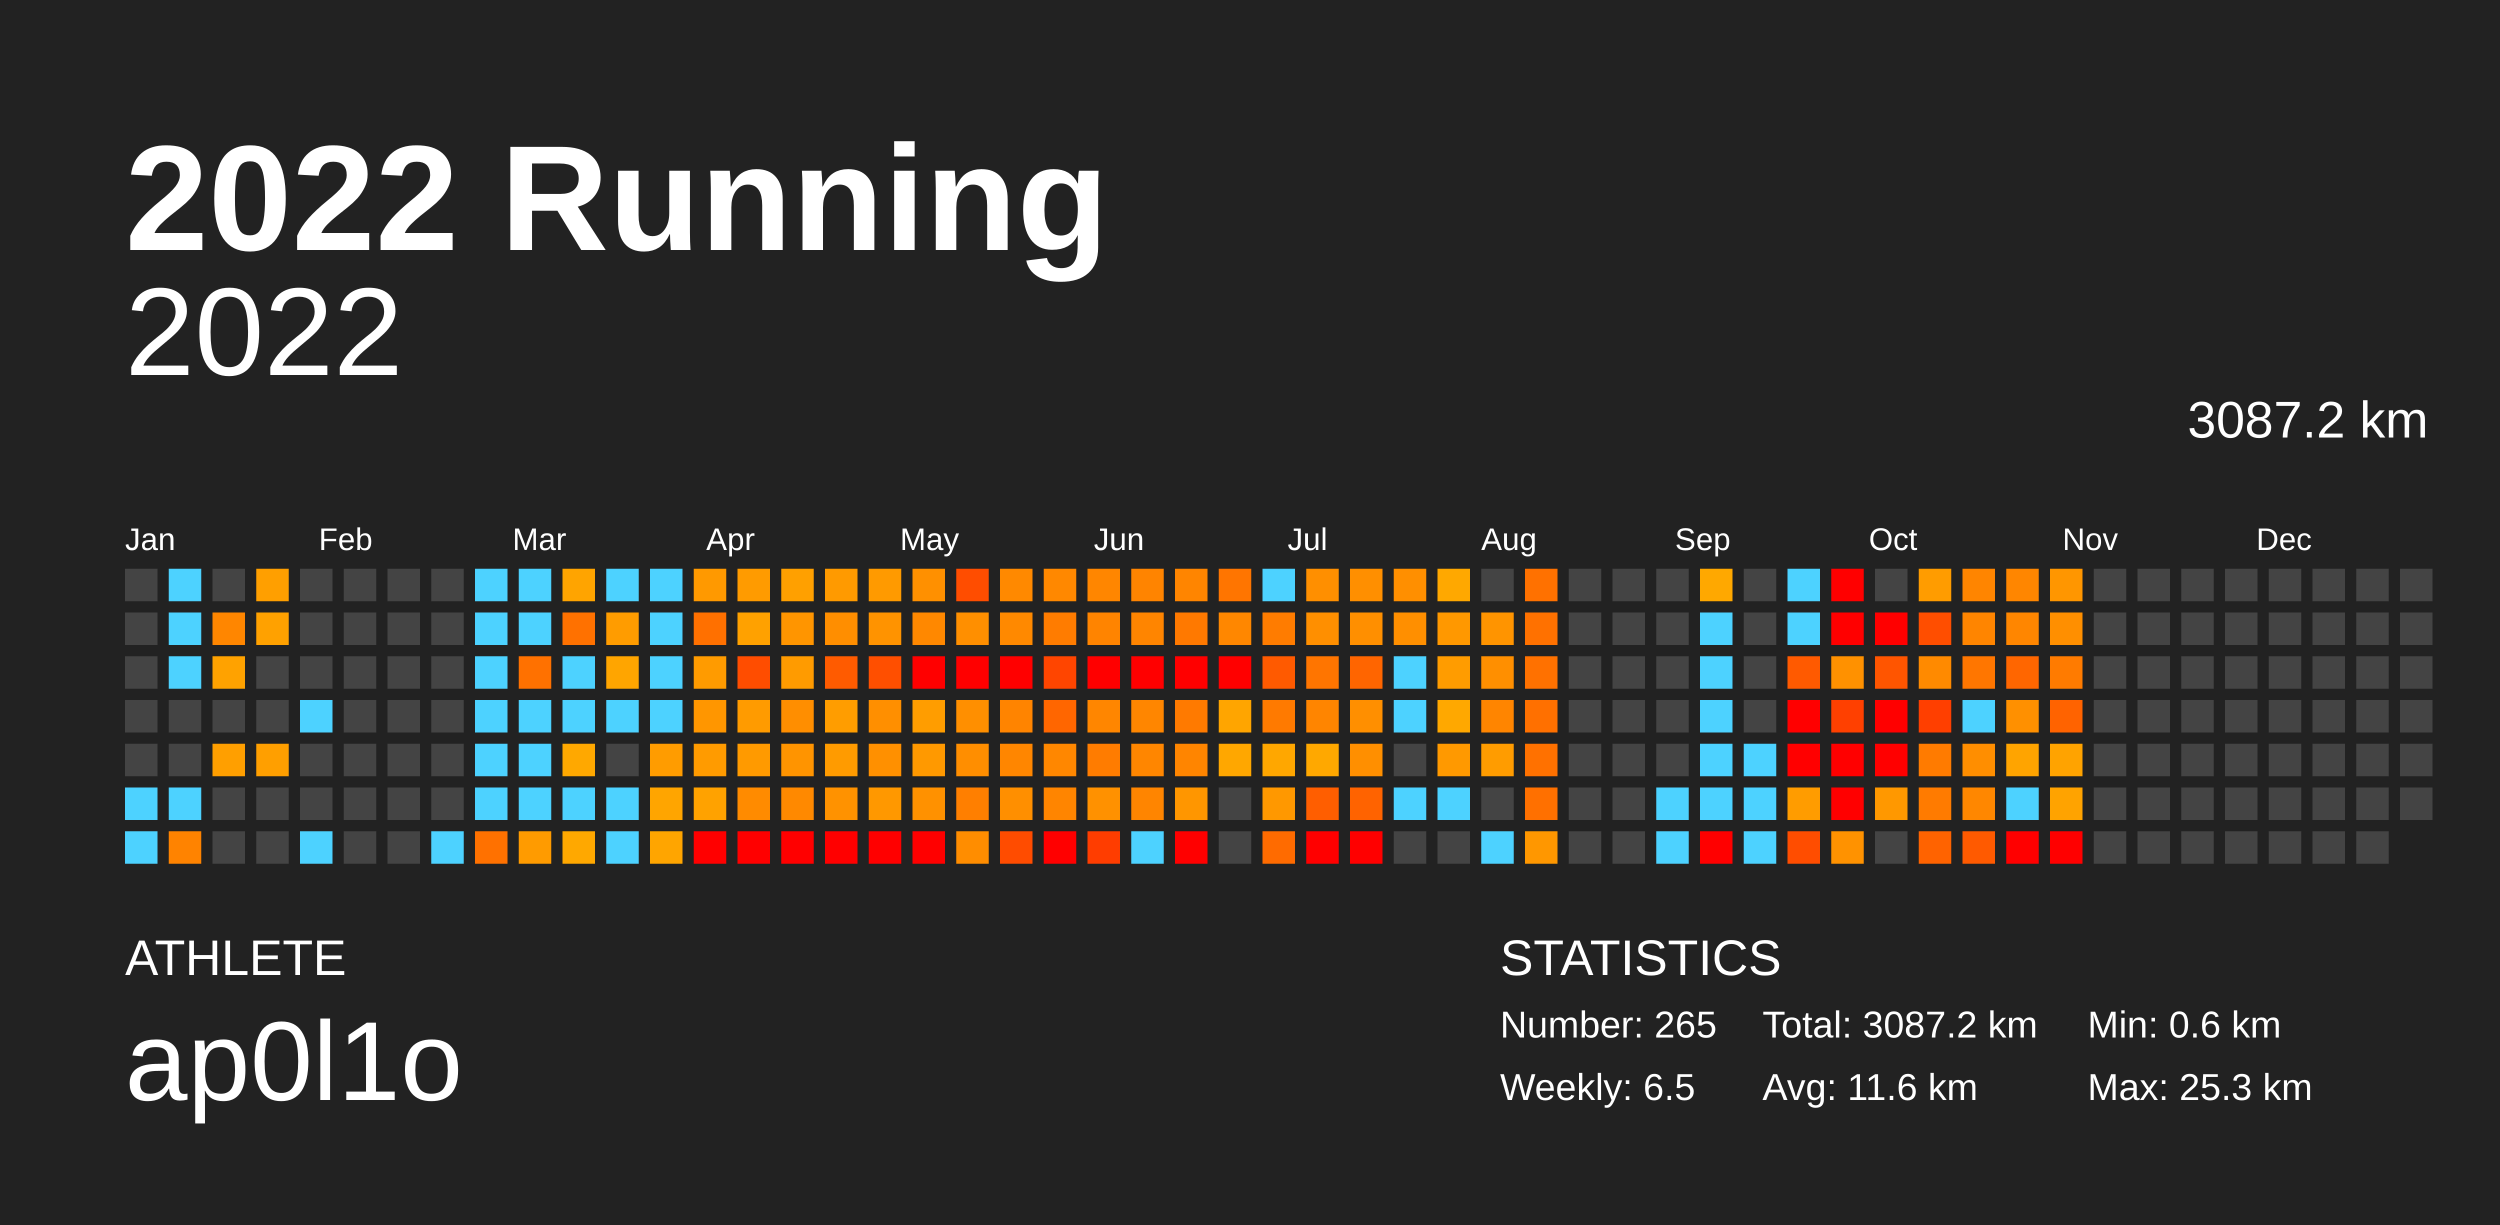
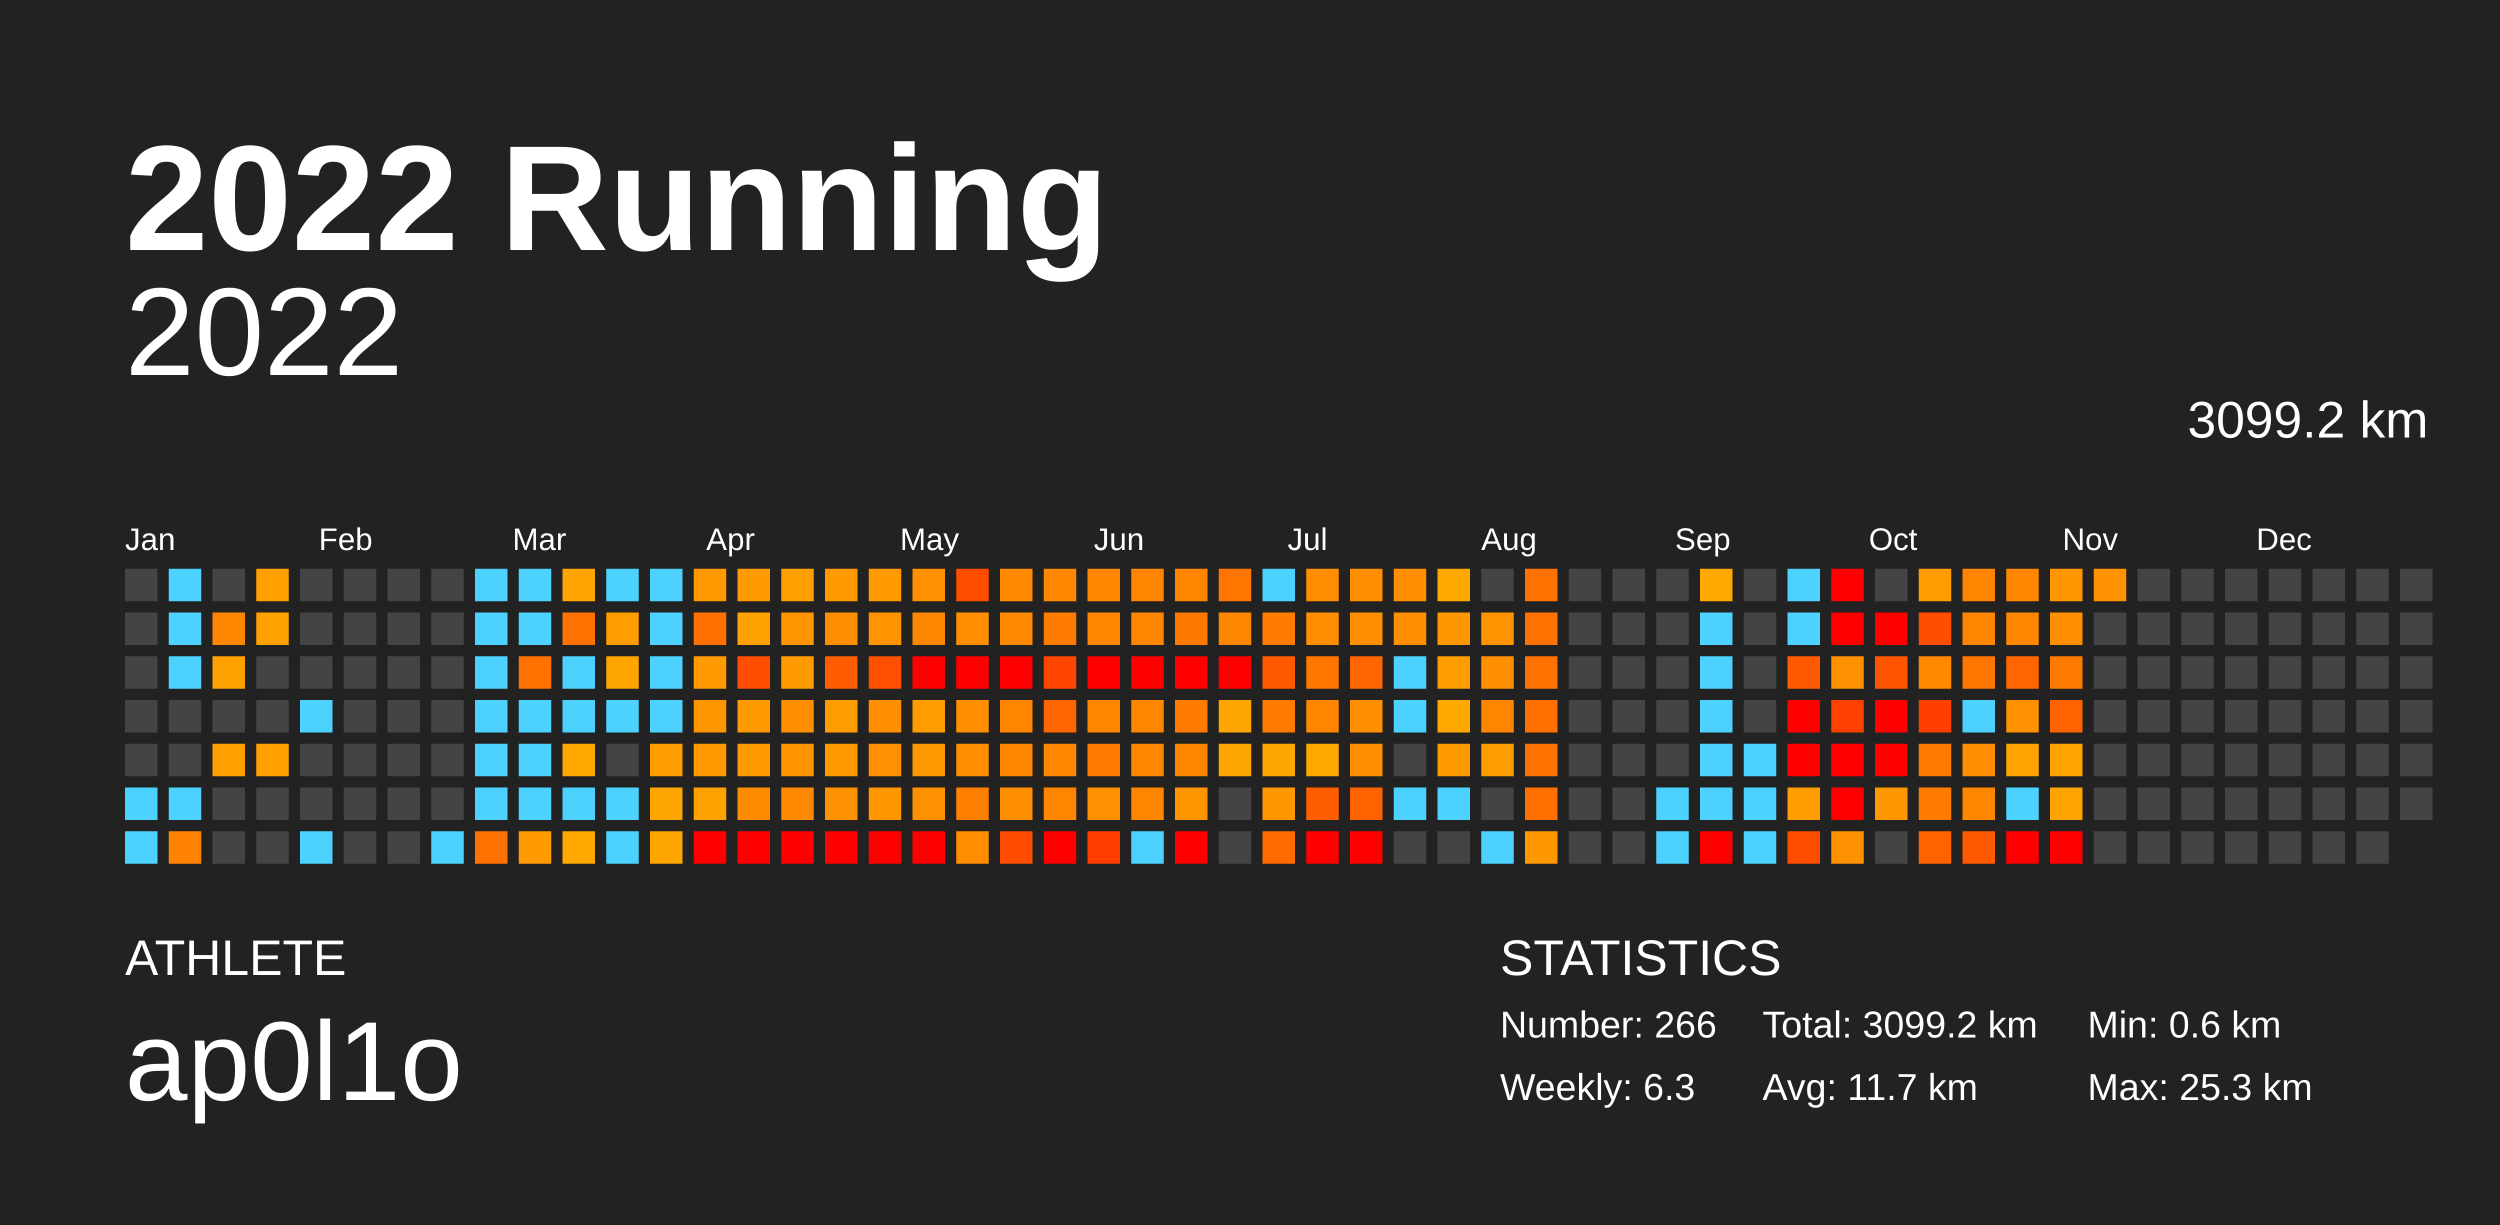
<svg xmlns="http://www.w3.org/2000/svg" baseProfile="full" height="98mm" version="1.1" viewBox="0,0,200,98" width="200mm">
  <defs />
  <rect fill="#222222" height="98" width="200" x="0" y="0" />
  <text fill="#FFFFFF" style="font-size:12px; font-family:Arial; font-weight:bold;" x="10" y="20">2022 Running</text>
  <text fill="#FFFFFF" style="font-size:4px; font-family:Arial" x="10" y="78">ATHLETE</text>
  <text fill="#FFFFFF" style="font-size:9px; font-family:Arial" x="10" y="88">ap0l1o</text>
  <text fill="#FFFFFF" style="font-size:4px; font-family:Arial" x="120" y="78">STATISTICS</text>
-   <text fill="#FFFFFF" style="font-size:3px; font-family:Arial" x="120" y="83">Number: 265</text>
-   <text fill="#FFFFFF" style="font-size:3px; font-family:Arial" x="120" y="88">Weekly: 6.5</text>
-   <text fill="#FFFFFF" style="font-size:3px; font-family:Arial" x="141" y="83">Total: 3087.2 km</text>
-   <text fill="#FFFFFF" style="font-size:3px; font-family:Arial" x="141" y="88">Avg: 11.6 km</text>
+   <text fill="#FFFFFF" style="font-size:3px; font-family:Arial" x="120" y="83">Number: 266</text>
+   <text fill="#FFFFFF" style="font-size:3px; font-family:Arial" x="120" y="88">Weekly: 6.3</text>
+   <text fill="#FFFFFF" style="font-size:3px; font-family:Arial" x="141" y="83">Total: 3099.2 km</text>
+   <text fill="#FFFFFF" style="font-size:3px; font-family:Arial" x="141" y="88">Avg: 11.7 km</text>
  <text fill="#FFFFFF" style="font-size:3px; font-family:Arial" x="167" y="83">Min: 0.6 km</text>
  <text fill="#FFFFFF" style="font-size:3px; font-family:Arial" x="167" y="88">Max: 25.3 km</text>
  <text alignment-baseline="hanging" fill="#FFFFFF" style="font-size:10.0px; font-family:Arial;" x="10" y="30">2022</text>
-   <text alignment-baseline="hanging" fill="#FFFFFF" style="font-size:4.125px; font-family:Arial;" x="175" y="35">3087.2 km</text>
+   <text alignment-baseline="hanging" fill="#FFFFFF" style="font-size:4.125px; font-family:Arial;" x="175" y="35">3099.2 km</text>
  <text fill="#FFFFFF" style="font-size:2.5px; font-family:Arial" x="10.0" y="44">Jan</text>
  <text fill="#FFFFFF" style="font-size:2.5px; font-family:Arial" x="25.5" y="44">Feb</text>
  <text fill="#FFFFFF" style="font-size:2.5px; font-family:Arial" x="41.0" y="44">Mar</text>
  <text fill="#FFFFFF" style="font-size:2.5px; font-family:Arial" x="56.5" y="44">Apr</text>
  <text fill="#FFFFFF" style="font-size:2.5px; font-family:Arial" x="72.0" y="44">May</text>
  <text fill="#FFFFFF" style="font-size:2.5px; font-family:Arial" x="87.5" y="44">Jun</text>
  <text fill="#FFFFFF" style="font-size:2.5px; font-family:Arial" x="103.0" y="44">Jul</text>
  <text fill="#FFFFFF" style="font-size:2.5px; font-family:Arial" x="118.5" y="44">Aug</text>
  <text fill="#FFFFFF" style="font-size:2.5px; font-family:Arial" x="134.0" y="44">Sep</text>
  <text fill="#FFFFFF" style="font-size:2.5px; font-family:Arial" x="149.5" y="44">Oct</text>
  <text fill="#FFFFFF" style="font-size:2.5px; font-family:Arial" x="165.0" y="44">Nov</text>
  <text fill="#FFFFFF" style="font-size:2.5px; font-family:Arial" x="180.5" y="44">Dec</text>
  <rect fill="#444444" height="2.6" width="2.6" x="10.0" y="45.5" />
  <rect fill="#444444" height="2.6" width="2.6" x="10.0" y="49.0" />
  <rect fill="#444444" height="2.6" width="2.6" x="10.0" y="52.5" />
  <rect fill="#444444" height="2.6" width="2.6" x="10.0" y="56.0" />
  <rect fill="#444444" height="2.6" width="2.6" x="10.0" y="59.5" />
  <rect fill="#4dd2ff" height="2.6" width="2.6" x="10.0" y="63.0" />
  <rect fill="#4dd2ff" height="2.6" width="2.6" x="10.0" y="66.5" />
  <rect fill="#4dd2ff" height="2.6" width="2.6" x="13.5" y="45.5" />
  <rect fill="#4dd2ff" height="2.6" width="2.6" x="13.5" y="49.0" />
  <rect fill="#4dd2ff" height="2.6" width="2.6" x="13.5" y="52.5" />
  <rect fill="#444444" height="2.6" width="2.6" x="13.5" y="56.0" />
  <rect fill="#444444" height="2.6" width="2.6" x="13.5" y="59.5" />
  <rect fill="#4dd2ff" height="2.6" width="2.6" x="13.5" y="63.0" />
  <rect fill="#ff8300" height="2.6" width="2.6" x="13.5" y="66.5" />
  <rect fill="#444444" height="2.6" width="2.6" x="17.0" y="45.5" />
  <rect fill="#ff8600" height="2.6" width="2.6" x="17.0" y="49.0" />
  <rect fill="#ffa200" height="2.6" width="2.6" x="17.0" y="52.5" />
  <rect fill="#444444" height="2.6" width="2.6" x="17.0" y="56.0" />
  <rect fill="#ff9f00" height="2.6" width="2.6" x="17.0" y="59.5" />
  <rect fill="#444444" height="2.6" width="2.6" x="17.0" y="63.0" />
  <rect fill="#444444" height="2.6" width="2.6" x="17.0" y="66.5" />
  <rect fill="#ff9f00" height="2.6" width="2.6" x="20.5" y="45.5" />
  <rect fill="#ffa100" height="2.6" width="2.6" x="20.5" y="49.0" />
  <rect fill="#444444" height="2.6" width="2.6" x="20.5" y="52.5" />
  <rect fill="#444444" height="2.6" width="2.6" x="20.5" y="56.0" />
  <rect fill="#ff9f00" height="2.6" width="2.6" x="20.5" y="59.5" />
  <rect fill="#444444" height="2.6" width="2.6" x="20.5" y="63.0" />
  <rect fill="#444444" height="2.6" width="2.6" x="20.5" y="66.5" />
  <rect fill="#444444" height="2.6" width="2.6" x="24.0" y="45.5" />
  <rect fill="#444444" height="2.6" width="2.6" x="24.0" y="49.0" />
  <rect fill="#444444" height="2.6" width="2.6" x="24.0" y="52.5" />
  <rect fill="#4dd2ff" height="2.6" width="2.6" x="24.0" y="56.0" />
  <rect fill="#444444" height="2.6" width="2.6" x="24.0" y="59.5" />
  <rect fill="#444444" height="2.6" width="2.6" x="24.0" y="63.0" />
  <rect fill="#4dd2ff" height="2.6" width="2.6" x="24.0" y="66.5" />
  <rect fill="#444444" height="2.6" width="2.6" x="27.5" y="45.5" />
  <rect fill="#444444" height="2.6" width="2.6" x="27.5" y="49.0" />
  <rect fill="#444444" height="2.6" width="2.6" x="27.5" y="52.5" />
  <rect fill="#444444" height="2.6" width="2.6" x="27.5" y="56.0" />
  <rect fill="#444444" height="2.6" width="2.6" x="27.5" y="59.5" />
  <rect fill="#444444" height="2.6" width="2.6" x="27.5" y="63.0" />
  <rect fill="#444444" height="2.6" width="2.6" x="27.5" y="66.5" />
  <rect fill="#444444" height="2.6" width="2.6" x="31.0" y="45.5" />
  <rect fill="#444444" height="2.6" width="2.6" x="31.0" y="49.0" />
  <rect fill="#444444" height="2.6" width="2.6" x="31.0" y="52.5" />
  <rect fill="#444444" height="2.6" width="2.6" x="31.0" y="56.0" />
  <rect fill="#444444" height="2.6" width="2.6" x="31.0" y="59.5" />
  <rect fill="#444444" height="2.6" width="2.6" x="31.0" y="63.0" />
  <rect fill="#444444" height="2.6" width="2.6" x="31.0" y="66.5" />
  <rect fill="#444444" height="2.6" width="2.6" x="34.5" y="45.5" />
  <rect fill="#444444" height="2.6" width="2.6" x="34.5" y="49.0" />
  <rect fill="#444444" height="2.6" width="2.6" x="34.5" y="52.5" />
  <rect fill="#444444" height="2.6" width="2.6" x="34.5" y="56.0" />
  <rect fill="#444444" height="2.6" width="2.6" x="34.5" y="59.5" />
  <rect fill="#444444" height="2.6" width="2.6" x="34.5" y="63.0" />
  <rect fill="#4dd2ff" height="2.6" width="2.6" x="34.5" y="66.5" />
  <rect fill="#4dd2ff" height="2.6" width="2.6" x="38.0" y="45.5" />
  <rect fill="#4dd2ff" height="2.6" width="2.6" x="38.0" y="49.0" />
  <rect fill="#4dd2ff" height="2.6" width="2.6" x="38.0" y="52.5" />
  <rect fill="#4dd2ff" height="2.6" width="2.6" x="38.0" y="56.0" />
  <rect fill="#4dd2ff" height="2.6" width="2.6" x="38.0" y="59.5" />
  <rect fill="#4dd2ff" height="2.6" width="2.6" x="38.0" y="63.0" />
  <rect fill="#ff7100" height="2.6" width="2.6" x="38.0" y="66.5" />
  <rect fill="#4dd2ff" height="2.6" width="2.6" x="41.5" y="45.5" />
  <rect fill="#4dd2ff" height="2.6" width="2.6" x="41.5" y="49.0" />
  <rect fill="#ff7100" height="2.6" width="2.6" x="41.5" y="52.5" />
  <rect fill="#4dd2ff" height="2.6" width="2.6" x="41.5" y="56.0" />
  <rect fill="#4dd2ff" height="2.6" width="2.6" x="41.5" y="59.5" />
  <rect fill="#4dd2ff" height="2.6" width="2.6" x="41.5" y="63.0" />
  <rect fill="#ff9b00" height="2.6" width="2.6" x="41.5" y="66.5" />
  <rect fill="#ffa400" height="2.6" width="2.6" x="45.0" y="45.5" />
  <rect fill="#ff7100" height="2.6" width="2.6" x="45.0" y="49.0" />
  <rect fill="#4dd2ff" height="2.6" width="2.6" x="45.0" y="52.5" />
  <rect fill="#4dd2ff" height="2.6" width="2.6" x="45.0" y="56.0" />
  <rect fill="#ffa800" height="2.6" width="2.6" x="45.0" y="59.5" />
  <rect fill="#4dd2ff" height="2.6" width="2.6" x="45.0" y="63.0" />
  <rect fill="#ffa800" height="2.6" width="2.6" x="45.0" y="66.5" />
  <rect fill="#4dd2ff" height="2.6" width="2.6" x="48.5" y="45.5" />
  <rect fill="#ff9c00" height="2.6" width="2.6" x="48.5" y="49.0" />
  <rect fill="#ffa500" height="2.6" width="2.6" x="48.5" y="52.5" />
  <rect fill="#4dd2ff" height="2.6" width="2.6" x="48.5" y="56.0" />
  <rect fill="#444444" height="2.6" width="2.6" x="48.5" y="59.5" />
  <rect fill="#4dd2ff" height="2.6" width="2.6" x="48.5" y="63.0" />
  <rect fill="#4dd2ff" height="2.6" width="2.6" x="48.5" y="66.5" />
  <rect fill="#4dd2ff" height="2.6" width="2.6" x="52.0" y="45.5" />
  <rect fill="#4dd2ff" height="2.6" width="2.6" x="52.0" y="49.0" />
  <rect fill="#4dd2ff" height="2.6" width="2.6" x="52.0" y="52.5" />
  <rect fill="#4dd2ff" height="2.6" width="2.6" x="52.0" y="56.0" />
  <rect fill="#ff9c00" height="2.6" width="2.6" x="52.0" y="59.5" />
  <rect fill="#ffa500" height="2.6" width="2.6" x="52.0" y="63.0" />
  <rect fill="#ffa500" height="2.6" width="2.6" x="52.0" y="66.5" />
  <rect fill="#ff9900" height="2.6" width="2.6" x="55.5" y="45.5" />
  <rect fill="#ff7000" height="2.6" width="2.6" x="55.5" y="49.0" />
  <rect fill="#ff9b00" height="2.6" width="2.6" x="55.5" y="52.5" />
  <rect fill="#ff9600" height="2.6" width="2.6" x="55.5" y="56.0" />
  <rect fill="#ff9b00" height="2.6" width="2.6" x="55.5" y="59.5" />
  <rect fill="#ffa200" height="2.6" width="2.6" x="55.5" y="63.0" />
  <rect fill="red" height="2.6" width="2.6" x="55.5" y="66.5" />
  <rect fill="#ff9b00" height="2.6" width="2.6" x="59.0" y="45.5" />
  <rect fill="#ffa100" height="2.6" width="2.6" x="59.0" y="49.0" />
  <rect fill="#ff4d00" height="2.6" width="2.6" x="59.0" y="52.5" />
  <rect fill="#ff9b00" height="2.6" width="2.6" x="59.0" y="56.0" />
  <rect fill="#ff9a00" height="2.6" width="2.6" x="59.0" y="59.5" />
  <rect fill="#ff8b00" height="2.6" width="2.6" x="59.0" y="63.0" />
  <rect fill="red" height="2.6" width="2.6" x="59.0" y="66.5" />
  <rect fill="#ffa000" height="2.6" width="2.6" x="62.5" y="45.5" />
  <rect fill="#ff9500" height="2.6" width="2.6" x="62.5" y="49.0" />
  <rect fill="#ff9b00" height="2.6" width="2.6" x="62.5" y="52.5" />
  <rect fill="#ff8e00" height="2.6" width="2.6" x="62.5" y="56.0" />
  <rect fill="#ff9400" height="2.6" width="2.6" x="62.5" y="59.5" />
  <rect fill="#ff8900" height="2.6" width="2.6" x="62.5" y="63.0" />
  <rect fill="red" height="2.6" width="2.6" x="62.5" y="66.5" />
  <rect fill="#ff9a00" height="2.6" width="2.6" x="66.0" y="45.5" />
  <rect fill="#ff8e00" height="2.6" width="2.6" x="66.0" y="49.0" />
  <rect fill="#ff5b00" height="2.6" width="2.6" x="66.0" y="52.5" />
  <rect fill="#ff9d00" height="2.6" width="2.6" x="66.0" y="56.0" />
  <rect fill="#ff9b00" height="2.6" width="2.6" x="66.0" y="59.5" />
  <rect fill="#ff9200" height="2.6" width="2.6" x="66.0" y="63.0" />
  <rect fill="red" height="2.6" width="2.6" x="66.0" y="66.5" />
  <rect fill="#ff9a00" height="2.6" width="2.6" x="69.5" y="45.5" />
  <rect fill="#ff9300" height="2.6" width="2.6" x="69.5" y="49.0" />
  <rect fill="#ff4f00" height="2.6" width="2.6" x="69.5" y="52.5" />
  <rect fill="#ff8f00" height="2.6" width="2.6" x="69.5" y="56.0" />
  <rect fill="#ff9000" height="2.6" width="2.6" x="69.5" y="59.5" />
  <rect fill="#ff9800" height="2.6" width="2.6" x="69.5" y="63.0" />
  <rect fill="red" height="2.6" width="2.6" x="69.5" y="66.5" />
  <rect fill="#ff9000" height="2.6" width="2.6" x="73.0" y="45.5" />
  <rect fill="#ff8800" height="2.6" width="2.6" x="73.0" y="49.0" />
  <rect fill="red" height="2.6" width="2.6" x="73.0" y="52.5" />
  <rect fill="#ff9d00" height="2.6" width="2.6" x="73.0" y="56.0" />
  <rect fill="#ff9900" height="2.6" width="2.6" x="73.0" y="59.5" />
  <rect fill="#ff9100" height="2.6" width="2.6" x="73.0" y="63.0" />
  <rect fill="red" height="2.6" width="2.6" x="73.0" y="66.5" />
  <rect fill="#ff4d00" height="2.6" width="2.6" x="76.5" y="45.5" />
  <rect fill="#ff8f00" height="2.6" width="2.6" x="76.5" y="49.0" />
  <rect fill="red" height="2.6" width="2.6" x="76.5" y="52.5" />
  <rect fill="#ff8f00" height="2.6" width="2.6" x="76.5" y="56.0" />
  <rect fill="#ff8e00" height="2.6" width="2.6" x="76.5" y="59.5" />
  <rect fill="#ff7f00" height="2.6" width="2.6" x="76.5" y="63.0" />
  <rect fill="#ff8d00" height="2.6" width="2.6" x="76.5" y="66.5" />
  <rect fill="#ff8900" height="2.6" width="2.6" x="80.0" y="45.5" />
  <rect fill="#ff8900" height="2.6" width="2.6" x="80.0" y="49.0" />
  <rect fill="red" height="2.6" width="2.6" x="80.0" y="52.5" />
  <rect fill="#ff8400" height="2.6" width="2.6" x="80.0" y="56.0" />
  <rect fill="#ff8600" height="2.6" width="2.6" x="80.0" y="59.5" />
  <rect fill="#ff8f00" height="2.6" width="2.6" x="80.0" y="63.0" />
  <rect fill="#ff4c00" height="2.6" width="2.6" x="80.0" y="66.5" />
  <rect fill="#ff8800" height="2.6" width="2.6" x="83.5" y="45.5" />
  <rect fill="#ff7c00" height="2.6" width="2.6" x="83.5" y="49.0" />
  <rect fill="#ff4500" height="2.6" width="2.6" x="83.5" y="52.5" />
  <rect fill="#ff6600" height="2.6" width="2.6" x="83.5" y="56.0" />
  <rect fill="#ff8700" height="2.6" width="2.6" x="83.5" y="59.5" />
  <rect fill="#ff8500" height="2.6" width="2.6" x="83.5" y="63.0" />
  <rect fill="red" height="2.6" width="2.6" x="83.5" y="66.5" />
  <rect fill="#ff8600" height="2.6" width="2.6" x="87.0" y="45.5" />
  <rect fill="#ff8400" height="2.6" width="2.6" x="87.0" y="49.0" />
  <rect fill="red" height="2.6" width="2.6" x="87.0" y="52.5" />
  <rect fill="#ff8600" height="2.6" width="2.6" x="87.0" y="56.0" />
  <rect fill="#ff7c00" height="2.6" width="2.6" x="87.0" y="59.5" />
  <rect fill="#ff9100" height="2.6" width="2.6" x="87.0" y="63.0" />
  <rect fill="#ff3d00" height="2.6" width="2.6" x="87.0" y="66.5" />
  <rect fill="#ff8400" height="2.6" width="2.6" x="90.5" y="45.5" />
  <rect fill="#ff8500" height="2.6" width="2.6" x="90.5" y="49.0" />
  <rect fill="red" height="2.6" width="2.6" x="90.5" y="52.5" />
  <rect fill="#ff8600" height="2.6" width="2.6" x="90.5" y="56.0" />
  <rect fill="#ff8600" height="2.6" width="2.6" x="90.5" y="59.5" />
  <rect fill="#ff8500" height="2.6" width="2.6" x="90.5" y="63.0" />
  <rect fill="#4dd2ff" height="2.6" width="2.6" x="90.5" y="66.5" />
  <rect fill="#ff8500" height="2.6" width="2.6" x="94.0" y="45.5" />
  <rect fill="#ff7900" height="2.6" width="2.6" x="94.0" y="49.0" />
  <rect fill="red" height="2.6" width="2.6" x="94.0" y="52.5" />
  <rect fill="#ff7a00" height="2.6" width="2.6" x="94.0" y="56.0" />
  <rect fill="#ff8500" height="2.6" width="2.6" x="94.0" y="59.5" />
  <rect fill="#ff9600" height="2.6" width="2.6" x="94.0" y="63.0" />
  <rect fill="red" height="2.6" width="2.6" x="94.0" y="66.5" />
  <rect fill="#ff7500" height="2.6" width="2.6" x="97.5" y="45.5" />
  <rect fill="#ff8700" height="2.6" width="2.6" x="97.5" y="49.0" />
  <rect fill="red" height="2.6" width="2.6" x="97.5" y="52.5" />
  <rect fill="#ffa500" height="2.6" width="2.6" x="97.5" y="56.0" />
  <rect fill="#ffa700" height="2.6" width="2.6" x="97.5" y="59.5" />
  <rect fill="#444444" height="2.6" width="2.6" x="97.5" y="63.0" />
  <rect fill="#444444" height="2.6" width="2.6" x="97.5" y="66.5" />
  <rect fill="#4dd2ff" height="2.6" width="2.6" x="101.0" y="45.5" />
  <rect fill="#ff7c00" height="2.6" width="2.6" x="101.0" y="49.0" />
  <rect fill="#ff5a00" height="2.6" width="2.6" x="101.0" y="52.5" />
  <rect fill="#ff7a00" height="2.6" width="2.6" x="101.0" y="56.0" />
  <rect fill="#ffa700" height="2.6" width="2.6" x="101.0" y="59.5" />
  <rect fill="#ff9800" height="2.6" width="2.6" x="101.0" y="63.0" />
  <rect fill="#ff6b00" height="2.6" width="2.6" x="101.0" y="66.5" />
  <rect fill="#ff8f00" height="2.6" width="2.6" x="104.5" y="45.5" />
  <rect fill="#ff8f00" height="2.6" width="2.6" x="104.5" y="49.0" />
  <rect fill="#ff7500" height="2.6" width="2.6" x="104.5" y="52.5" />
  <rect fill="#ff8500" height="2.6" width="2.6" x="104.5" y="56.0" />
  <rect fill="#ffa800" height="2.6" width="2.6" x="104.5" y="59.5" />
  <rect fill="#ff5e00" height="2.6" width="2.6" x="104.5" y="63.0" />
  <rect fill="red" height="2.6" width="2.6" x="104.5" y="66.5" />
  <rect fill="#ff8f00" height="2.6" width="2.6" x="108.0" y="45.5" />
  <rect fill="#ff8f00" height="2.6" width="2.6" x="108.0" y="49.0" />
  <rect fill="#ff6500" height="2.6" width="2.6" x="108.0" y="52.5" />
  <rect fill="#ff8f00" height="2.6" width="2.6" x="108.0" y="56.0" />
  <rect fill="#ff8f00" height="2.6" width="2.6" x="108.0" y="59.5" />
  <rect fill="#ff6300" height="2.6" width="2.6" x="108.0" y="63.0" />
  <rect fill="red" height="2.6" width="2.6" x="108.0" y="66.5" />
  <rect fill="#ff8f00" height="2.6" width="2.6" x="111.5" y="45.5" />
  <rect fill="#ff8f00" height="2.6" width="2.6" x="111.5" y="49.0" />
  <rect fill="#4dd2ff" height="2.6" width="2.6" x="111.5" y="52.5" />
  <rect fill="#4dd2ff" height="2.6" width="2.6" x="111.5" y="56.0" />
  <rect fill="#444444" height="2.6" width="2.6" x="111.5" y="59.5" />
  <rect fill="#4dd2ff" height="2.6" width="2.6" x="111.5" y="63.0" />
  <rect fill="#444444" height="2.6" width="2.6" x="111.5" y="66.5" />
  <rect fill="#ffa800" height="2.6" width="2.6" x="115.0" y="45.5" />
  <rect fill="#ff9800" height="2.6" width="2.6" x="115.0" y="49.0" />
  <rect fill="#ff9c00" height="2.6" width="2.6" x="115.0" y="52.5" />
  <rect fill="#ffa800" height="2.6" width="2.6" x="115.0" y="56.0" />
  <rect fill="#ff9900" height="2.6" width="2.6" x="115.0" y="59.5" />
  <rect fill="#4dd2ff" height="2.6" width="2.6" x="115.0" y="63.0" />
  <rect fill="#444444" height="2.6" width="2.6" x="115.0" y="66.5" />
  <rect fill="#444444" height="2.6" width="2.6" x="118.5" y="45.5" />
  <rect fill="#ff9400" height="2.6" width="2.6" x="118.5" y="49.0" />
  <rect fill="#ff8f00" height="2.6" width="2.6" x="118.5" y="52.5" />
  <rect fill="#ff8500" height="2.6" width="2.6" x="118.5" y="56.0" />
  <rect fill="#ff9c00" height="2.6" width="2.6" x="118.5" y="59.5" />
  <rect fill="#444444" height="2.6" width="2.6" x="118.5" y="63.0" />
  <rect fill="#4dd2ff" height="2.6" width="2.6" x="118.5" y="66.5" />
  <rect fill="#ff7100" height="2.6" width="2.6" x="122.0" y="45.5" />
  <rect fill="#ff7100" height="2.6" width="2.6" x="122.0" y="49.0" />
  <rect fill="#ff7100" height="2.6" width="2.6" x="122.0" y="52.5" />
  <rect fill="#ff7000" height="2.6" width="2.6" x="122.0" y="56.0" />
  <rect fill="#ff7100" height="2.6" width="2.6" x="122.0" y="59.5" />
  <rect fill="#ff7000" height="2.6" width="2.6" x="122.0" y="63.0" />
  <rect fill="#ff9700" height="2.6" width="2.6" x="122.0" y="66.5" />
  <rect fill="#444444" height="2.6" width="2.6" x="125.5" y="45.5" />
  <rect fill="#444444" height="2.6" width="2.6" x="125.5" y="49.0" />
  <rect fill="#444444" height="2.6" width="2.6" x="125.5" y="52.5" />
  <rect fill="#444444" height="2.6" width="2.6" x="125.5" y="56.0" />
  <rect fill="#444444" height="2.6" width="2.6" x="125.5" y="59.5" />
  <rect fill="#444444" height="2.6" width="2.6" x="125.5" y="63.0" />
  <rect fill="#444444" height="2.6" width="2.6" x="125.5" y="66.5" />
  <rect fill="#444444" height="2.6" width="2.6" x="129.0" y="45.5" />
  <rect fill="#444444" height="2.6" width="2.6" x="129.0" y="49.0" />
  <rect fill="#444444" height="2.6" width="2.6" x="129.0" y="52.5" />
  <rect fill="#444444" height="2.6" width="2.6" x="129.0" y="56.0" />
  <rect fill="#444444" height="2.6" width="2.6" x="129.0" y="59.5" />
  <rect fill="#444444" height="2.6" width="2.6" x="129.0" y="63.0" />
  <rect fill="#444444" height="2.6" width="2.6" x="129.0" y="66.5" />
  <rect fill="#444444" height="2.6" width="2.6" x="132.5" y="45.5" />
  <rect fill="#444444" height="2.6" width="2.6" x="132.5" y="49.0" />
  <rect fill="#444444" height="2.6" width="2.6" x="132.5" y="52.5" />
  <rect fill="#444444" height="2.6" width="2.6" x="132.5" y="56.0" />
  <rect fill="#444444" height="2.6" width="2.6" x="132.5" y="59.5" />
  <rect fill="#4dd2ff" height="2.6" width="2.6" x="132.5" y="63.0" />
  <rect fill="#4dd2ff" height="2.6" width="2.6" x="132.5" y="66.5" />
  <rect fill="#ffa800" height="2.6" width="2.6" x="136.0" y="45.5" />
  <rect fill="#4dd2ff" height="2.6" width="2.6" x="136.0" y="49.0" />
  <rect fill="#4dd2ff" height="2.6" width="2.6" x="136.0" y="52.5" />
  <rect fill="#4dd2ff" height="2.6" width="2.6" x="136.0" y="56.0" />
  <rect fill="#4dd2ff" height="2.6" width="2.6" x="136.0" y="59.5" />
  <rect fill="#4dd2ff" height="2.6" width="2.6" x="136.0" y="63.0" />
  <rect fill="red" height="2.6" width="2.6" x="136.0" y="66.5" />
  <rect fill="#444444" height="2.6" width="2.6" x="139.5" y="45.5" />
  <rect fill="#444444" height="2.6" width="2.6" x="139.5" y="49.0" />
  <rect fill="#444444" height="2.6" width="2.6" x="139.5" y="52.5" />
  <rect fill="#444444" height="2.6" width="2.6" x="139.5" y="56.0" />
  <rect fill="#4dd2ff" height="2.6" width="2.6" x="139.5" y="59.5" />
  <rect fill="#4dd2ff" height="2.6" width="2.6" x="139.5" y="63.0" />
  <rect fill="#4dd2ff" height="2.6" width="2.6" x="139.5" y="66.5" />
  <rect fill="#4dd2ff" height="2.6" width="2.6" x="143.0" y="45.5" />
  <rect fill="#4dd2ff" height="2.6" width="2.6" x="143.0" y="49.0" />
  <rect fill="#ff5a00" height="2.6" width="2.6" x="143.0" y="52.5" />
  <rect fill="red" height="2.6" width="2.6" x="143.0" y="56.0" />
  <rect fill="red" height="2.6" width="2.6" x="143.0" y="59.5" />
  <rect fill="#ff9c00" height="2.6" width="2.6" x="143.0" y="63.0" />
  <rect fill="#ff4d00" height="2.6" width="2.6" x="143.0" y="66.5" />
  <rect fill="red" height="2.6" width="2.6" x="146.5" y="45.5" />
  <rect fill="red" height="2.6" width="2.6" x="146.5" y="49.0" />
  <rect fill="#ff9100" height="2.6" width="2.6" x="146.5" y="52.5" />
  <rect fill="#ff4000" height="2.6" width="2.6" x="146.5" y="56.0" />
  <rect fill="red" height="2.6" width="2.6" x="146.5" y="59.5" />
  <rect fill="red" height="2.6" width="2.6" x="146.5" y="63.0" />
  <rect fill="#ff9200" height="2.6" width="2.6" x="146.5" y="66.5" />
  <rect fill="#444444" height="2.6" width="2.6" x="150.0" y="45.5" />
  <rect fill="red" height="2.6" width="2.6" x="150.0" y="49.0" />
  <rect fill="#ff5500" height="2.6" width="2.6" x="150.0" y="52.5" />
  <rect fill="red" height="2.6" width="2.6" x="150.0" y="56.0" />
  <rect fill="red" height="2.6" width="2.6" x="150.0" y="59.5" />
  <rect fill="#ff9800" height="2.6" width="2.6" x="150.0" y="63.0" />
  <rect fill="#444444" height="2.6" width="2.6" x="150.0" y="66.5" />
  <rect fill="#ff9c00" height="2.6" width="2.6" x="153.5" y="45.5" />
  <rect fill="#ff4e00" height="2.6" width="2.6" x="153.5" y="49.0" />
  <rect fill="#ff8a00" height="2.6" width="2.6" x="153.5" y="52.5" />
  <rect fill="#ff3f00" height="2.6" width="2.6" x="153.5" y="56.0" />
  <rect fill="#ff7b00" height="2.6" width="2.6" x="153.5" y="59.5" />
  <rect fill="#ff7b00" height="2.6" width="2.6" x="153.5" y="63.0" />
  <rect fill="#ff6300" height="2.6" width="2.6" x="153.5" y="66.5" />
  <rect fill="#ff8500" height="2.6" width="2.6" x="157.0" y="45.5" />
  <rect fill="#ff8500" height="2.6" width="2.6" x="157.0" y="49.0" />
  <rect fill="#ff7600" height="2.6" width="2.6" x="157.0" y="52.5" />
  <rect fill="#4dd2ff" height="2.6" width="2.6" x="157.0" y="56.0" />
  <rect fill="#ff8e00" height="2.6" width="2.6" x="157.0" y="59.5" />
  <rect fill="#ff8700" height="2.6" width="2.6" x="157.0" y="63.0" />
  <rect fill="#ff5a00" height="2.6" width="2.6" x="157.0" y="66.5" />
  <rect fill="#ff8600" height="2.6" width="2.6" x="160.5" y="45.5" />
  <rect fill="#ff8600" height="2.6" width="2.6" x="160.5" y="49.0" />
  <rect fill="#ff6600" height="2.6" width="2.6" x="160.5" y="52.5" />
  <rect fill="#ff9000" height="2.6" width="2.6" x="160.5" y="56.0" />
  <rect fill="#ffa400" height="2.6" width="2.6" x="160.5" y="59.5" />
  <rect fill="#4dd2ff" height="2.6" width="2.6" x="160.5" y="63.0" />
  <rect fill="red" height="2.6" width="2.6" x="160.5" y="66.5" />
  <rect fill="#ff9600" height="2.6" width="2.6" x="164.0" y="45.5" />
  <rect fill="#ff8f00" height="2.6" width="2.6" x="164.0" y="49.0" />
  <rect fill="#ff7b00" height="2.6" width="2.6" x="164.0" y="52.5" />
  <rect fill="#ff6300" height="2.6" width="2.6" x="164.0" y="56.0" />
  <rect fill="#ffa300" height="2.6" width="2.6" x="164.0" y="59.5" />
  <rect fill="#ffa300" height="2.6" width="2.6" x="164.0" y="63.0" />
  <rect fill="red" height="2.6" width="2.6" x="164.0" y="66.5" />
-   <rect fill="#444444" height="2.6" width="2.6" x="167.5" y="45.5" />
+   <rect fill="#ff9200" height="2.6" width="2.6" x="167.5" y="45.5" />
  <rect fill="#444444" height="2.6" width="2.6" x="167.5" y="49.0" />
  <rect fill="#444444" height="2.6" width="2.6" x="167.5" y="52.5" />
  <rect fill="#444444" height="2.6" width="2.6" x="167.5" y="56.0" />
  <rect fill="#444444" height="2.6" width="2.6" x="167.5" y="59.5" />
  <rect fill="#444444" height="2.6" width="2.6" x="167.5" y="63.0" />
  <rect fill="#444444" height="2.6" width="2.6" x="167.5" y="66.5" />
  <rect fill="#444444" height="2.6" width="2.6" x="171.0" y="45.5" />
  <rect fill="#444444" height="2.6" width="2.6" x="171.0" y="49.0" />
  <rect fill="#444444" height="2.6" width="2.6" x="171.0" y="52.5" />
  <rect fill="#444444" height="2.6" width="2.6" x="171.0" y="56.0" />
  <rect fill="#444444" height="2.6" width="2.6" x="171.0" y="59.5" />
  <rect fill="#444444" height="2.6" width="2.6" x="171.0" y="63.0" />
  <rect fill="#444444" height="2.6" width="2.6" x="171.0" y="66.5" />
  <rect fill="#444444" height="2.6" width="2.6" x="174.5" y="45.5" />
  <rect fill="#444444" height="2.6" width="2.6" x="174.5" y="49.0" />
  <rect fill="#444444" height="2.6" width="2.6" x="174.5" y="52.5" />
  <rect fill="#444444" height="2.6" width="2.6" x="174.5" y="56.0" />
  <rect fill="#444444" height="2.6" width="2.6" x="174.5" y="59.5" />
  <rect fill="#444444" height="2.6" width="2.6" x="174.5" y="63.0" />
  <rect fill="#444444" height="2.6" width="2.6" x="174.5" y="66.5" />
  <rect fill="#444444" height="2.6" width="2.6" x="178.0" y="45.5" />
  <rect fill="#444444" height="2.6" width="2.6" x="178.0" y="49.0" />
  <rect fill="#444444" height="2.6" width="2.6" x="178.0" y="52.5" />
  <rect fill="#444444" height="2.6" width="2.6" x="178.0" y="56.0" />
  <rect fill="#444444" height="2.6" width="2.6" x="178.0" y="59.5" />
  <rect fill="#444444" height="2.6" width="2.6" x="178.0" y="63.0" />
  <rect fill="#444444" height="2.6" width="2.6" x="178.0" y="66.5" />
  <rect fill="#444444" height="2.6" width="2.6" x="181.5" y="45.5" />
  <rect fill="#444444" height="2.6" width="2.6" x="181.5" y="49.0" />
  <rect fill="#444444" height="2.6" width="2.6" x="181.5" y="52.5" />
  <rect fill="#444444" height="2.6" width="2.6" x="181.5" y="56.0" />
  <rect fill="#444444" height="2.6" width="2.6" x="181.5" y="59.5" />
  <rect fill="#444444" height="2.6" width="2.6" x="181.5" y="63.0" />
  <rect fill="#444444" height="2.6" width="2.6" x="181.5" y="66.5" />
  <rect fill="#444444" height="2.6" width="2.6" x="185.0" y="45.5" />
  <rect fill="#444444" height="2.6" width="2.6" x="185.0" y="49.0" />
  <rect fill="#444444" height="2.6" width="2.6" x="185.0" y="52.5" />
  <rect fill="#444444" height="2.6" width="2.6" x="185.0" y="56.0" />
  <rect fill="#444444" height="2.6" width="2.6" x="185.0" y="59.5" />
  <rect fill="#444444" height="2.6" width="2.6" x="185.0" y="63.0" />
  <rect fill="#444444" height="2.6" width="2.6" x="185.0" y="66.5" />
  <rect fill="#444444" height="2.6" width="2.6" x="188.5" y="45.5" />
  <rect fill="#444444" height="2.6" width="2.6" x="188.5" y="49.0" />
  <rect fill="#444444" height="2.6" width="2.6" x="188.5" y="52.5" />
  <rect fill="#444444" height="2.6" width="2.6" x="188.5" y="56.0" />
  <rect fill="#444444" height="2.6" width="2.6" x="188.5" y="59.5" />
  <rect fill="#444444" height="2.6" width="2.6" x="188.5" y="63.0" />
  <rect fill="#444444" height="2.6" width="2.6" x="188.5" y="66.5" />
  <rect fill="#444444" height="2.6" width="2.6" x="192.0" y="45.5" />
  <rect fill="#444444" height="2.6" width="2.6" x="192.0" y="49.0" />
  <rect fill="#444444" height="2.6" width="2.6" x="192.0" y="52.5" />
  <rect fill="#444444" height="2.6" width="2.6" x="192.0" y="56.0" />
  <rect fill="#444444" height="2.6" width="2.6" x="192.0" y="59.5" />
  <rect fill="#444444" height="2.6" width="2.6" x="192.0" y="63.0" />
</svg>
